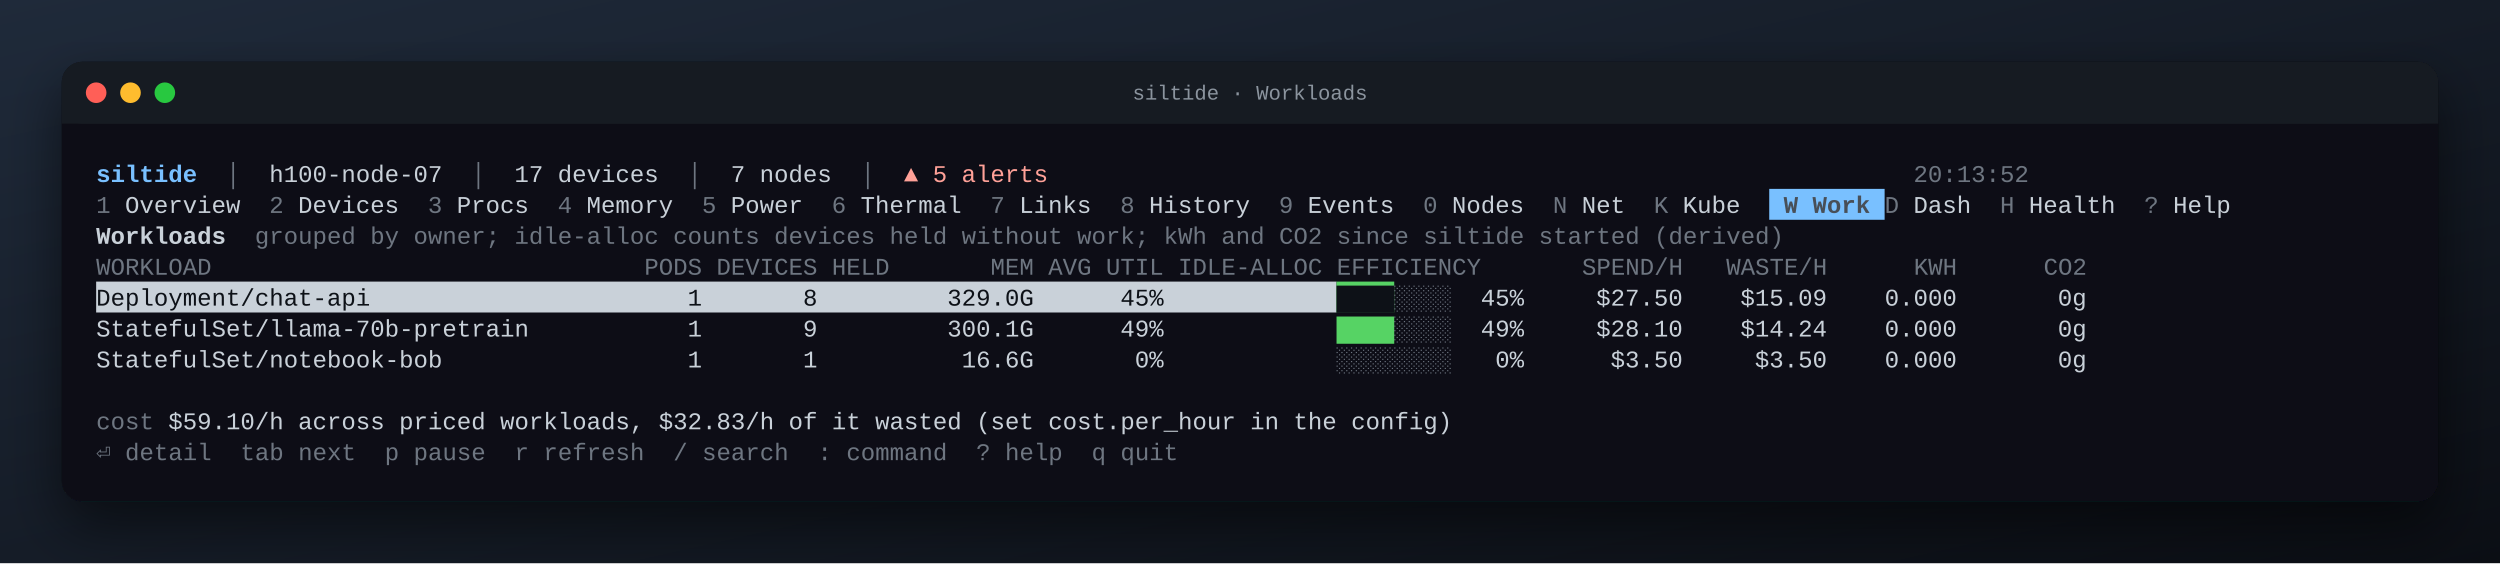
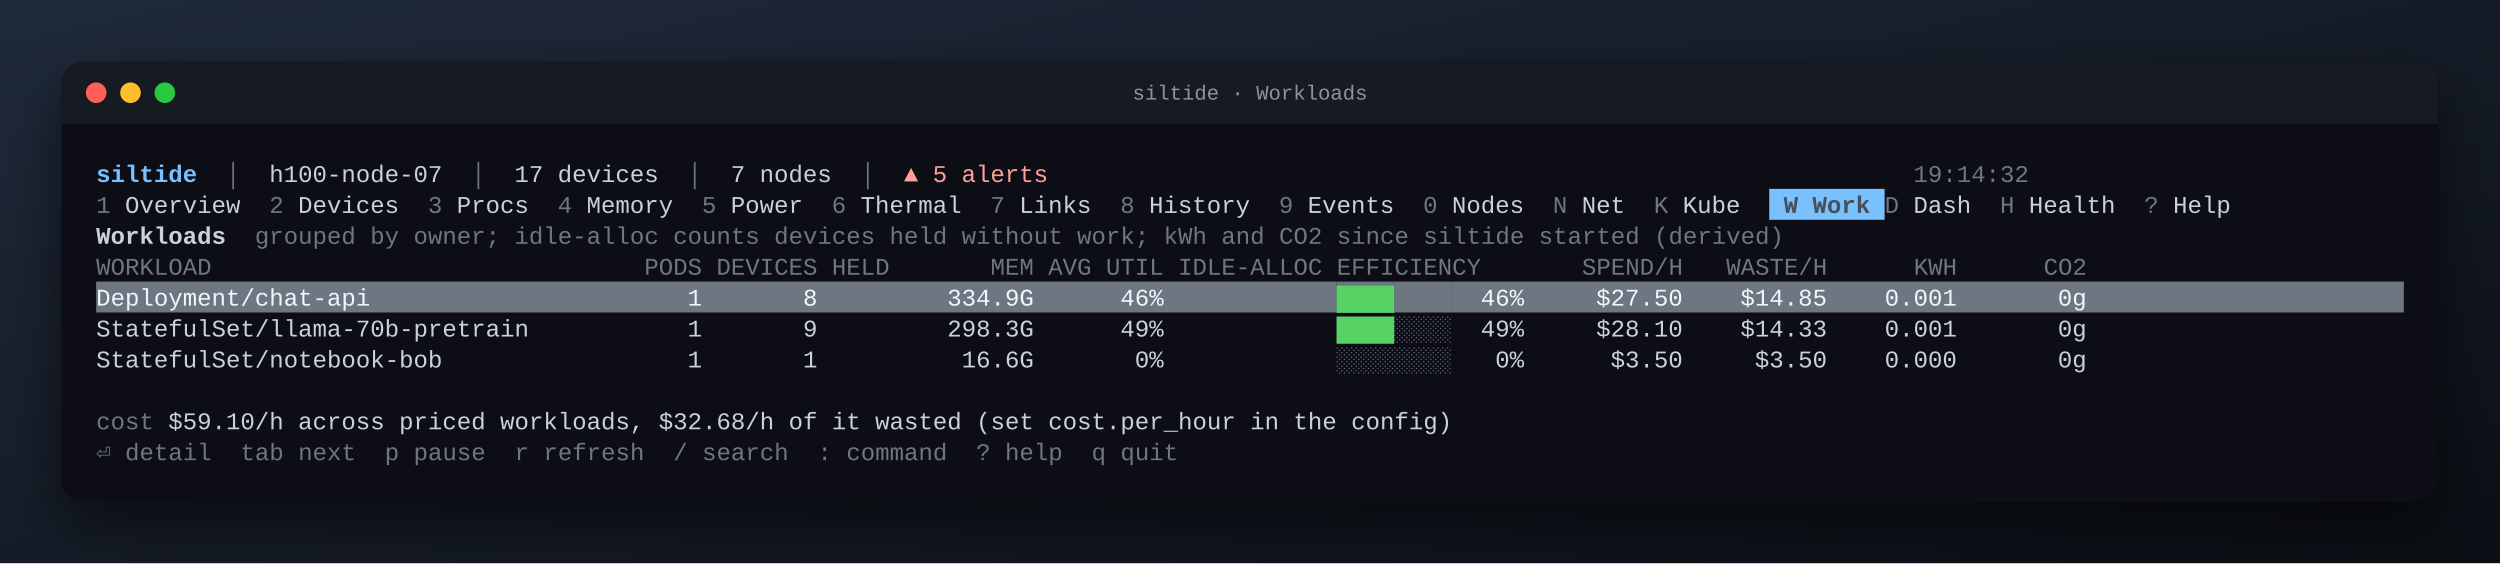
<svg xmlns="http://www.w3.org/2000/svg" width="1456" height="328" viewBox="0 0 1456 328" font-family="JetBrains Mono, SFMono-Regular, Menlo, Consolas, Liberation Mono, monospace" font-size="14">
  <defs>
    <linearGradient id="desk" x1="0" y1="0" x2="1" y2="1">
      <stop offset="0" stop-color="#1f2a3a" />
      <stop offset="1" stop-color="#0b0e14" />
    </linearGradient>
    <filter id="shadow" x="-10%" y="-10%" width="120%" height="130%">
      <feDropShadow dx="0" dy="14" stdDeviation="16" flood-color="#000" flood-opacity="0.55" />
    </filter>
  </defs>
  <rect width="100%" height="100%" fill="url(#desk)" />
  <rect x="36" y="36" width="1384" height="256" rx="12" fill="#0d1117" filter="url(#shadow)" />
  <rect x="36" y="36" width="1384" height="36" rx="12" fill="#161b22" />
  <rect x="36" y="60" width="1384" height="12" fill="#161b22" />
  <circle cx="56" cy="54" r="6" fill="#ff5f57" />
  <circle cx="76" cy="54" r="6" fill="#febc2e" />
  <circle cx="96" cy="54" r="6" fill="#28c840" />
  <text x="50%" y="58" text-anchor="middle" fill="#8b949e" font-size="12">siltide · Workloads</text>
  <g xml:space="preserve" transform="translate(36 36)">
    <text y="70.0" fill="#c9d1d9" xml:space="preserve" style="white-space:pre">
      <tspan x="20.0" fill="#79c0ff" font-weight="bold">siltide</tspan>
      <tspan x="78.8" fill="#6e7681">  │  </tspan>
      <tspan x="120.8">h100-node-07</tspan>
      <tspan x="221.6" fill="#6e7681">  │  </tspan>
      <tspan x="263.6">17 devices</tspan>
      <tspan x="347.6" fill="#6e7681">  │  </tspan>
      <tspan x="389.6">7 nodes</tspan>
      <tspan x="448.4" fill="#6e7681">  │  </tspan>
      <tspan x="490.4" fill="#ffa198">▲ 5 alerts</tspan>
-       <tspan x="1078.4" fill="#6e7681">20:13:52                         </tspan>
+       <tspan x="1078.4" fill="#6e7681">19:14:32                         </tspan>
    </text>
    <rect x="994.4" y="74.0" width="67.2" height="18.0" fill="#79c0ff" />
    <text y="88.0" fill="#c9d1d9" xml:space="preserve" style="white-space:pre">
      <tspan x="20.0" fill="#6e7681">1</tspan>
      <tspan x="28.4"> Overview  </tspan>
      <tspan x="120.8" fill="#6e7681">2</tspan>
      <tspan x="129.2"> Devices  </tspan>
      <tspan x="213.2" fill="#6e7681">3</tspan>
      <tspan x="221.6"> Procs  </tspan>
      <tspan x="288.8" fill="#6e7681">4</tspan>
      <tspan x="297.2"> Memory  </tspan>
      <tspan x="372.8" fill="#6e7681">5</tspan>
      <tspan x="381.2"> Power  </tspan>
      <tspan x="448.4" fill="#6e7681">6</tspan>
      <tspan x="456.8"> Thermal  </tspan>
      <tspan x="540.8" fill="#6e7681">7</tspan>
      <tspan x="549.2"> Links  </tspan>
      <tspan x="616.4" fill="#6e7681">8</tspan>
      <tspan x="624.8"> History  </tspan>
      <tspan x="708.8" fill="#6e7681">9</tspan>
      <tspan x="717.2"> Events  </tspan>
      <tspan x="792.8" fill="#6e7681">0</tspan>
      <tspan x="801.2"> Nodes  </tspan>
      <tspan x="868.4" fill="#6e7681">N</tspan>
      <tspan x="876.8"> Net  </tspan>
      <tspan x="927.2" fill="#6e7681">K</tspan>
      <tspan x="935.6"> Kube  </tspan>
      <tspan x="994.4" fill="#484f58" font-weight="bold"> W Work </tspan>
      <tspan x="1061.6" fill="#6e7681">D</tspan>
      <tspan x="1070.0"> Dash  </tspan>
      <tspan x="1128.8" fill="#6e7681">H</tspan>
      <tspan x="1137.2"> Health  </tspan>
      <tspan x="1212.8" fill="#6e7681">?</tspan>
      <tspan x="1221.2"> Help  </tspan>
    </text>
    <text y="106.0" fill="#c9d1d9" xml:space="preserve" style="white-space:pre">
      <tspan x="20.0" font-weight="bold">Workloads</tspan>
      <tspan x="95.6" fill="#6e7681">  grouped by owner; idle-alloc counts devices held without work; kWh and CO2 since siltide started (derived)</tspan>
    </text>
    <text y="124.0" fill="#c9d1d9" xml:space="preserve" style="white-space:pre">
      <tspan x="20.0" fill="#6e7681">WORKLOAD                              PODS DEVICES HELD       MEM AVG UTIL IDLE-ALLOC EFFICIENCY       SPEND/H   WASTE/H      KWH      CO2</tspan>
    </text>
-     <rect x="20.0" y="128.0" width="722.4" height="18.0" fill="#c9d1d9" />
-     <rect x="742.4" y="128.0" width="33.6" height="18.0" fill="#56d364" />
+     <rect x="20.0" y="128.0" width="722.4" height="18.0" fill="#6e7681" />
+     <rect x="742.4" y="128.0" width="33.6" height="18.0" fill="#6e7681" />
+     <rect x="776.0" y="128.0" width="33.6" height="18.0" fill="#6e7681" />
+     <rect x="809.6" y="128.0" width="554.4" height="18.0" fill="#6e7681" />
    <text y="142.0" fill="#c9d1d9" xml:space="preserve" style="white-space:pre">
-       <tspan x="20.0" fill="#0d1117">Deployment/chat-api                      1       8         329.0G      45%            </tspan>
-       <tspan x="742.4" fill="#0d1117">████</tspan>
+       <tspan x="20.0" fill="#f0f6fc">Deployment/chat-api                      1       8         334.9G      46%            </tspan>
+       <tspan x="742.4" fill="#56d364">████</tspan>
      <tspan x="776.0" fill="#6e7681">░░░░</tspan>
-       <tspan x="809.6">  45%     $27.50    $15.09    0.000       0g                      </tspan>
+       <tspan x="809.6" fill="#f0f6fc">  46%     $27.50    $14.85    0.001       0g                      </tspan>
    </text>
    <text y="160.0" fill="#c9d1d9" xml:space="preserve" style="white-space:pre">
-       <tspan x="20.0">StatefulSet/llama-70b-pretrain           1       9         300.1G      49%            </tspan>
+       <tspan x="20.0">StatefulSet/llama-70b-pretrain           1       9         298.3G      49%            </tspan>
      <tspan x="742.4" fill="#56d364">████</tspan>
      <tspan x="776.0" fill="#6e7681">░░░░</tspan>
-       <tspan x="809.6">  49%     $28.10    $14.24    0.000       0g</tspan>
+       <tspan x="809.6">  49%     $28.10    $14.33    0.001       0g</tspan>
    </text>
    <text y="178.0" fill="#c9d1d9" xml:space="preserve" style="white-space:pre">
      <tspan x="20.0">StatefulSet/notebook-bob                 1       1          16.6G       0%            </tspan>
      <tspan x="742.4" fill="#6e7681">░░░░░░░░</tspan>
      <tspan x="809.6">   0%      $3.50     $3.50    0.000       0g</tspan>
    </text>
    <text y="214.0" fill="#c9d1d9" xml:space="preserve" style="white-space:pre">
      <tspan x="20.0" fill="#6e7681">cost</tspan>
-       <tspan x="53.6"> $59.10/h across priced workloads, $32.83/h of it wasted (set cost.per_hour in the config)</tspan>
+       <tspan x="53.6"> $59.10/h across priced workloads, $32.68/h of it wasted (set cost.per_hour in the config)</tspan>
    </text>
    <text y="232.0" fill="#c9d1d9" xml:space="preserve" style="white-space:pre">
      <tspan x="20.0" fill="#6e7681">⏎ detail  tab next  p pause  r refresh  / search  : command  ? help  q quit</tspan>
    </text>
  </g>
</svg>
